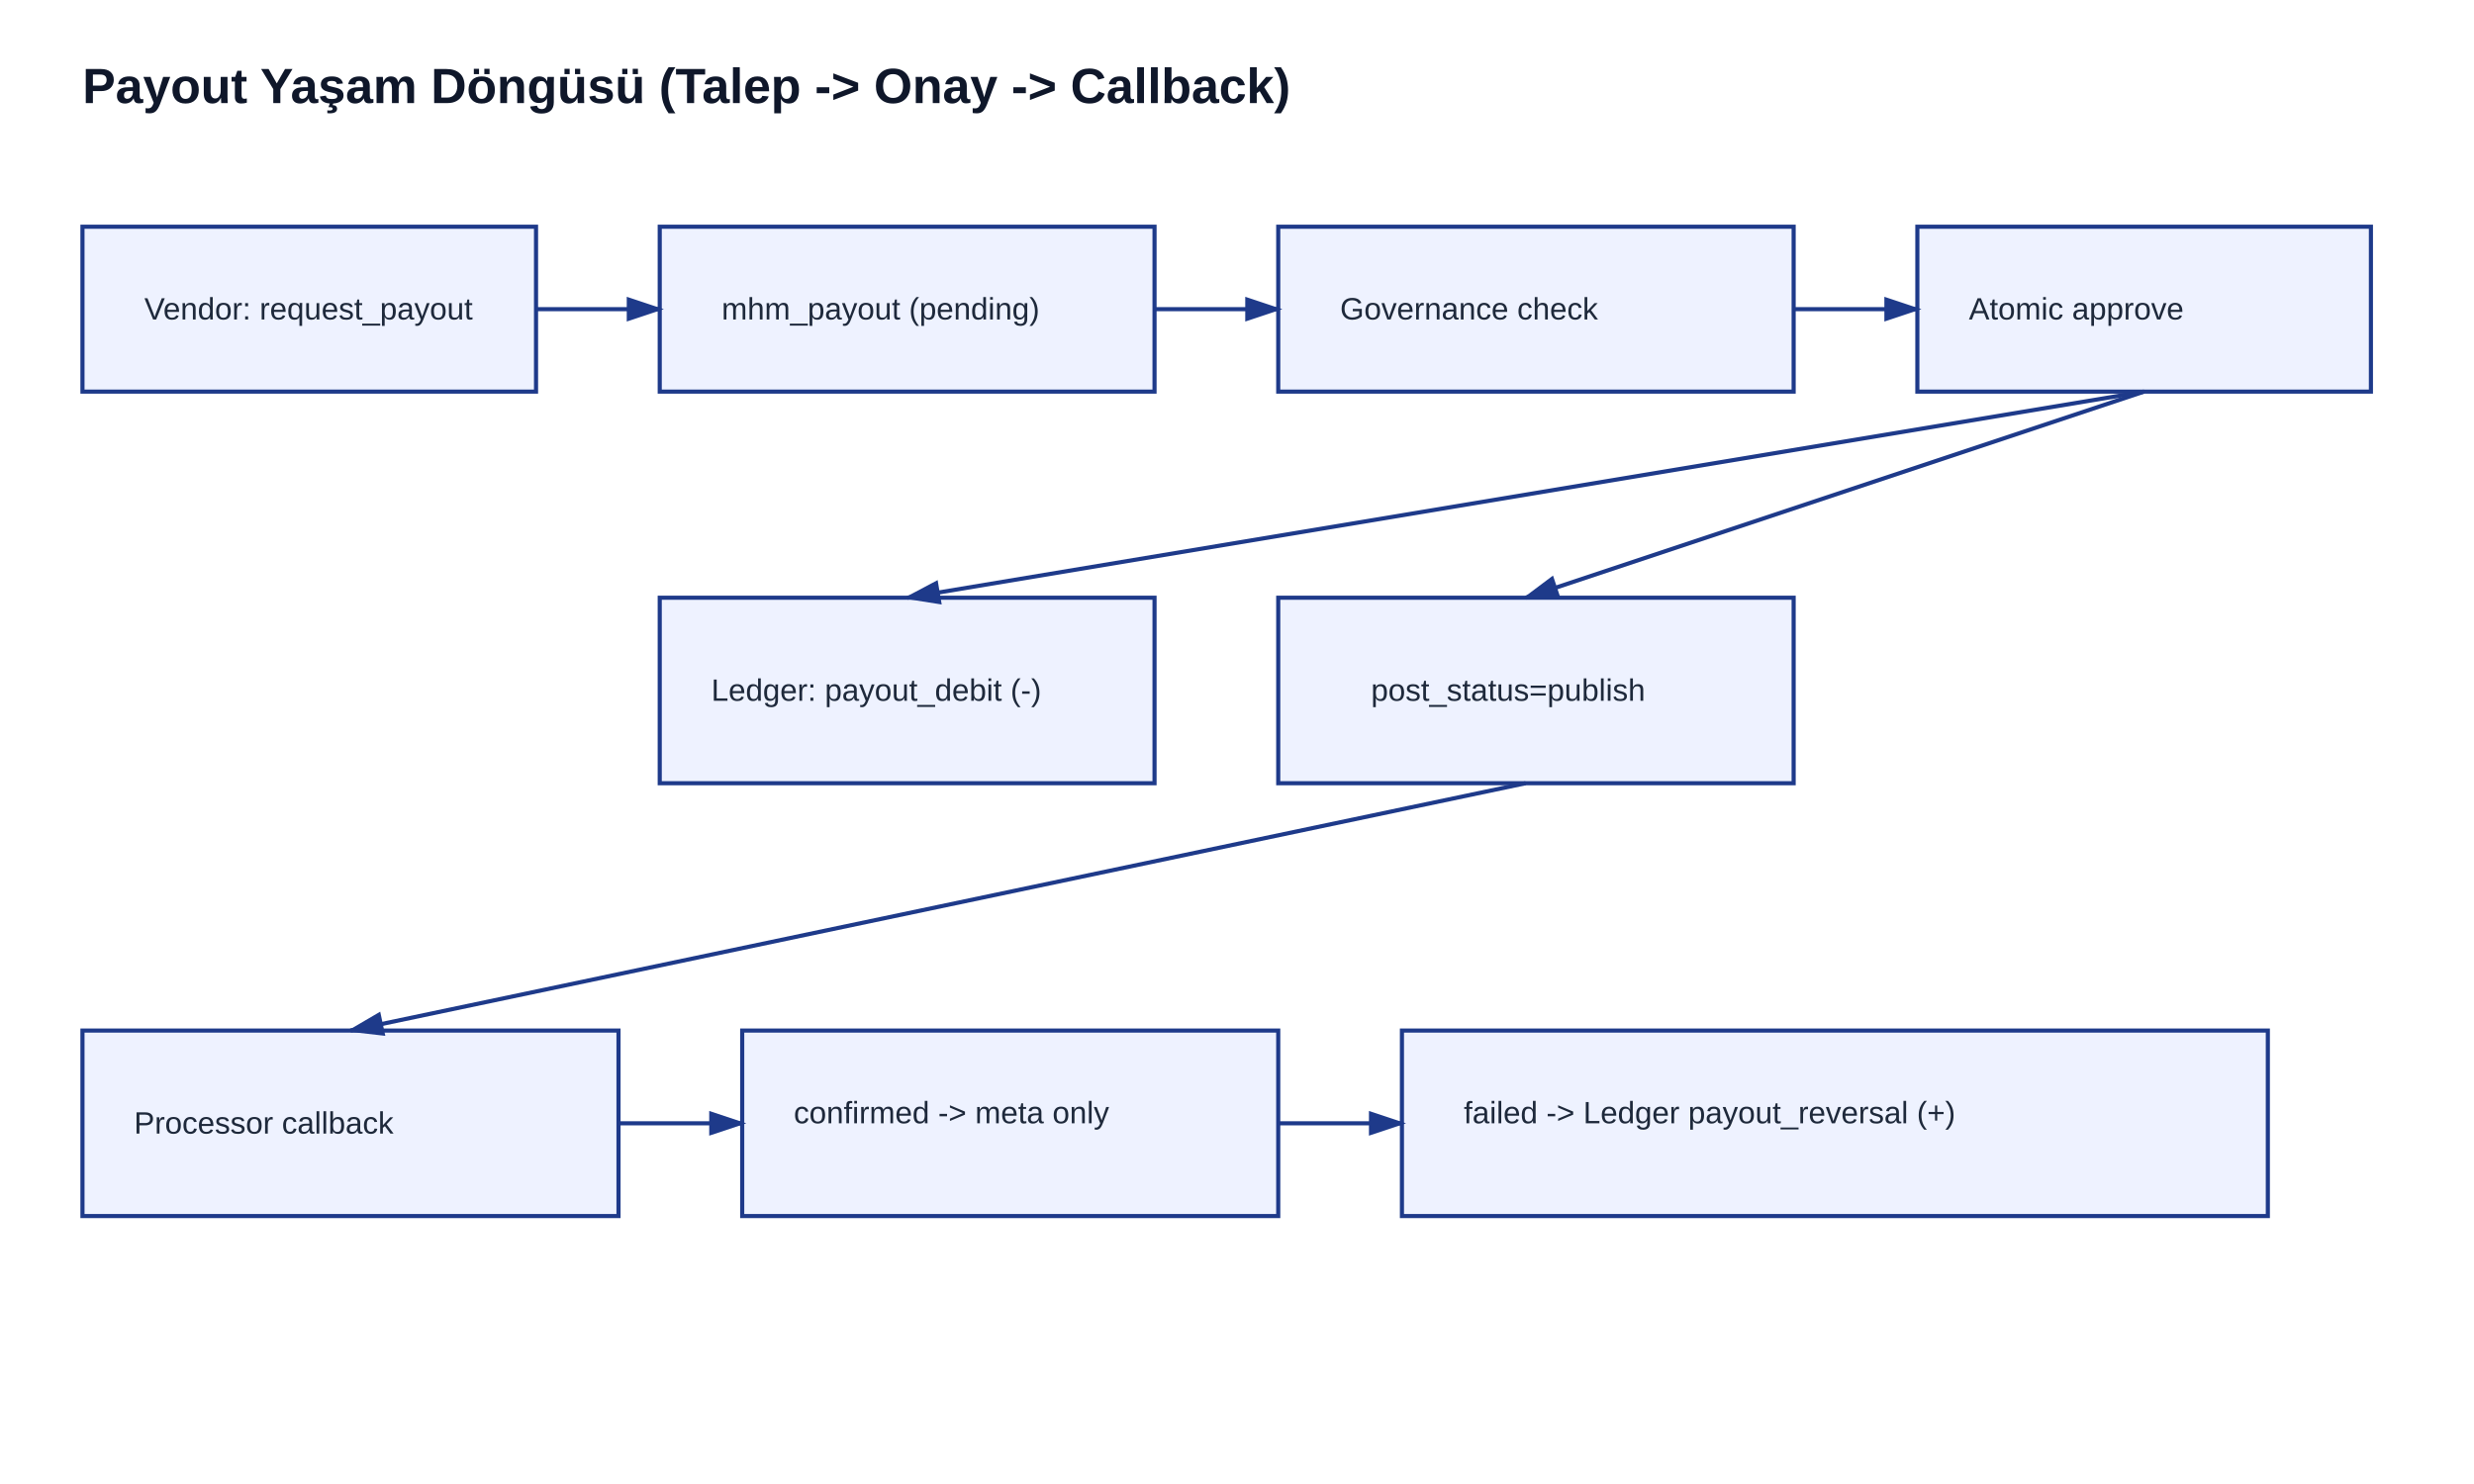
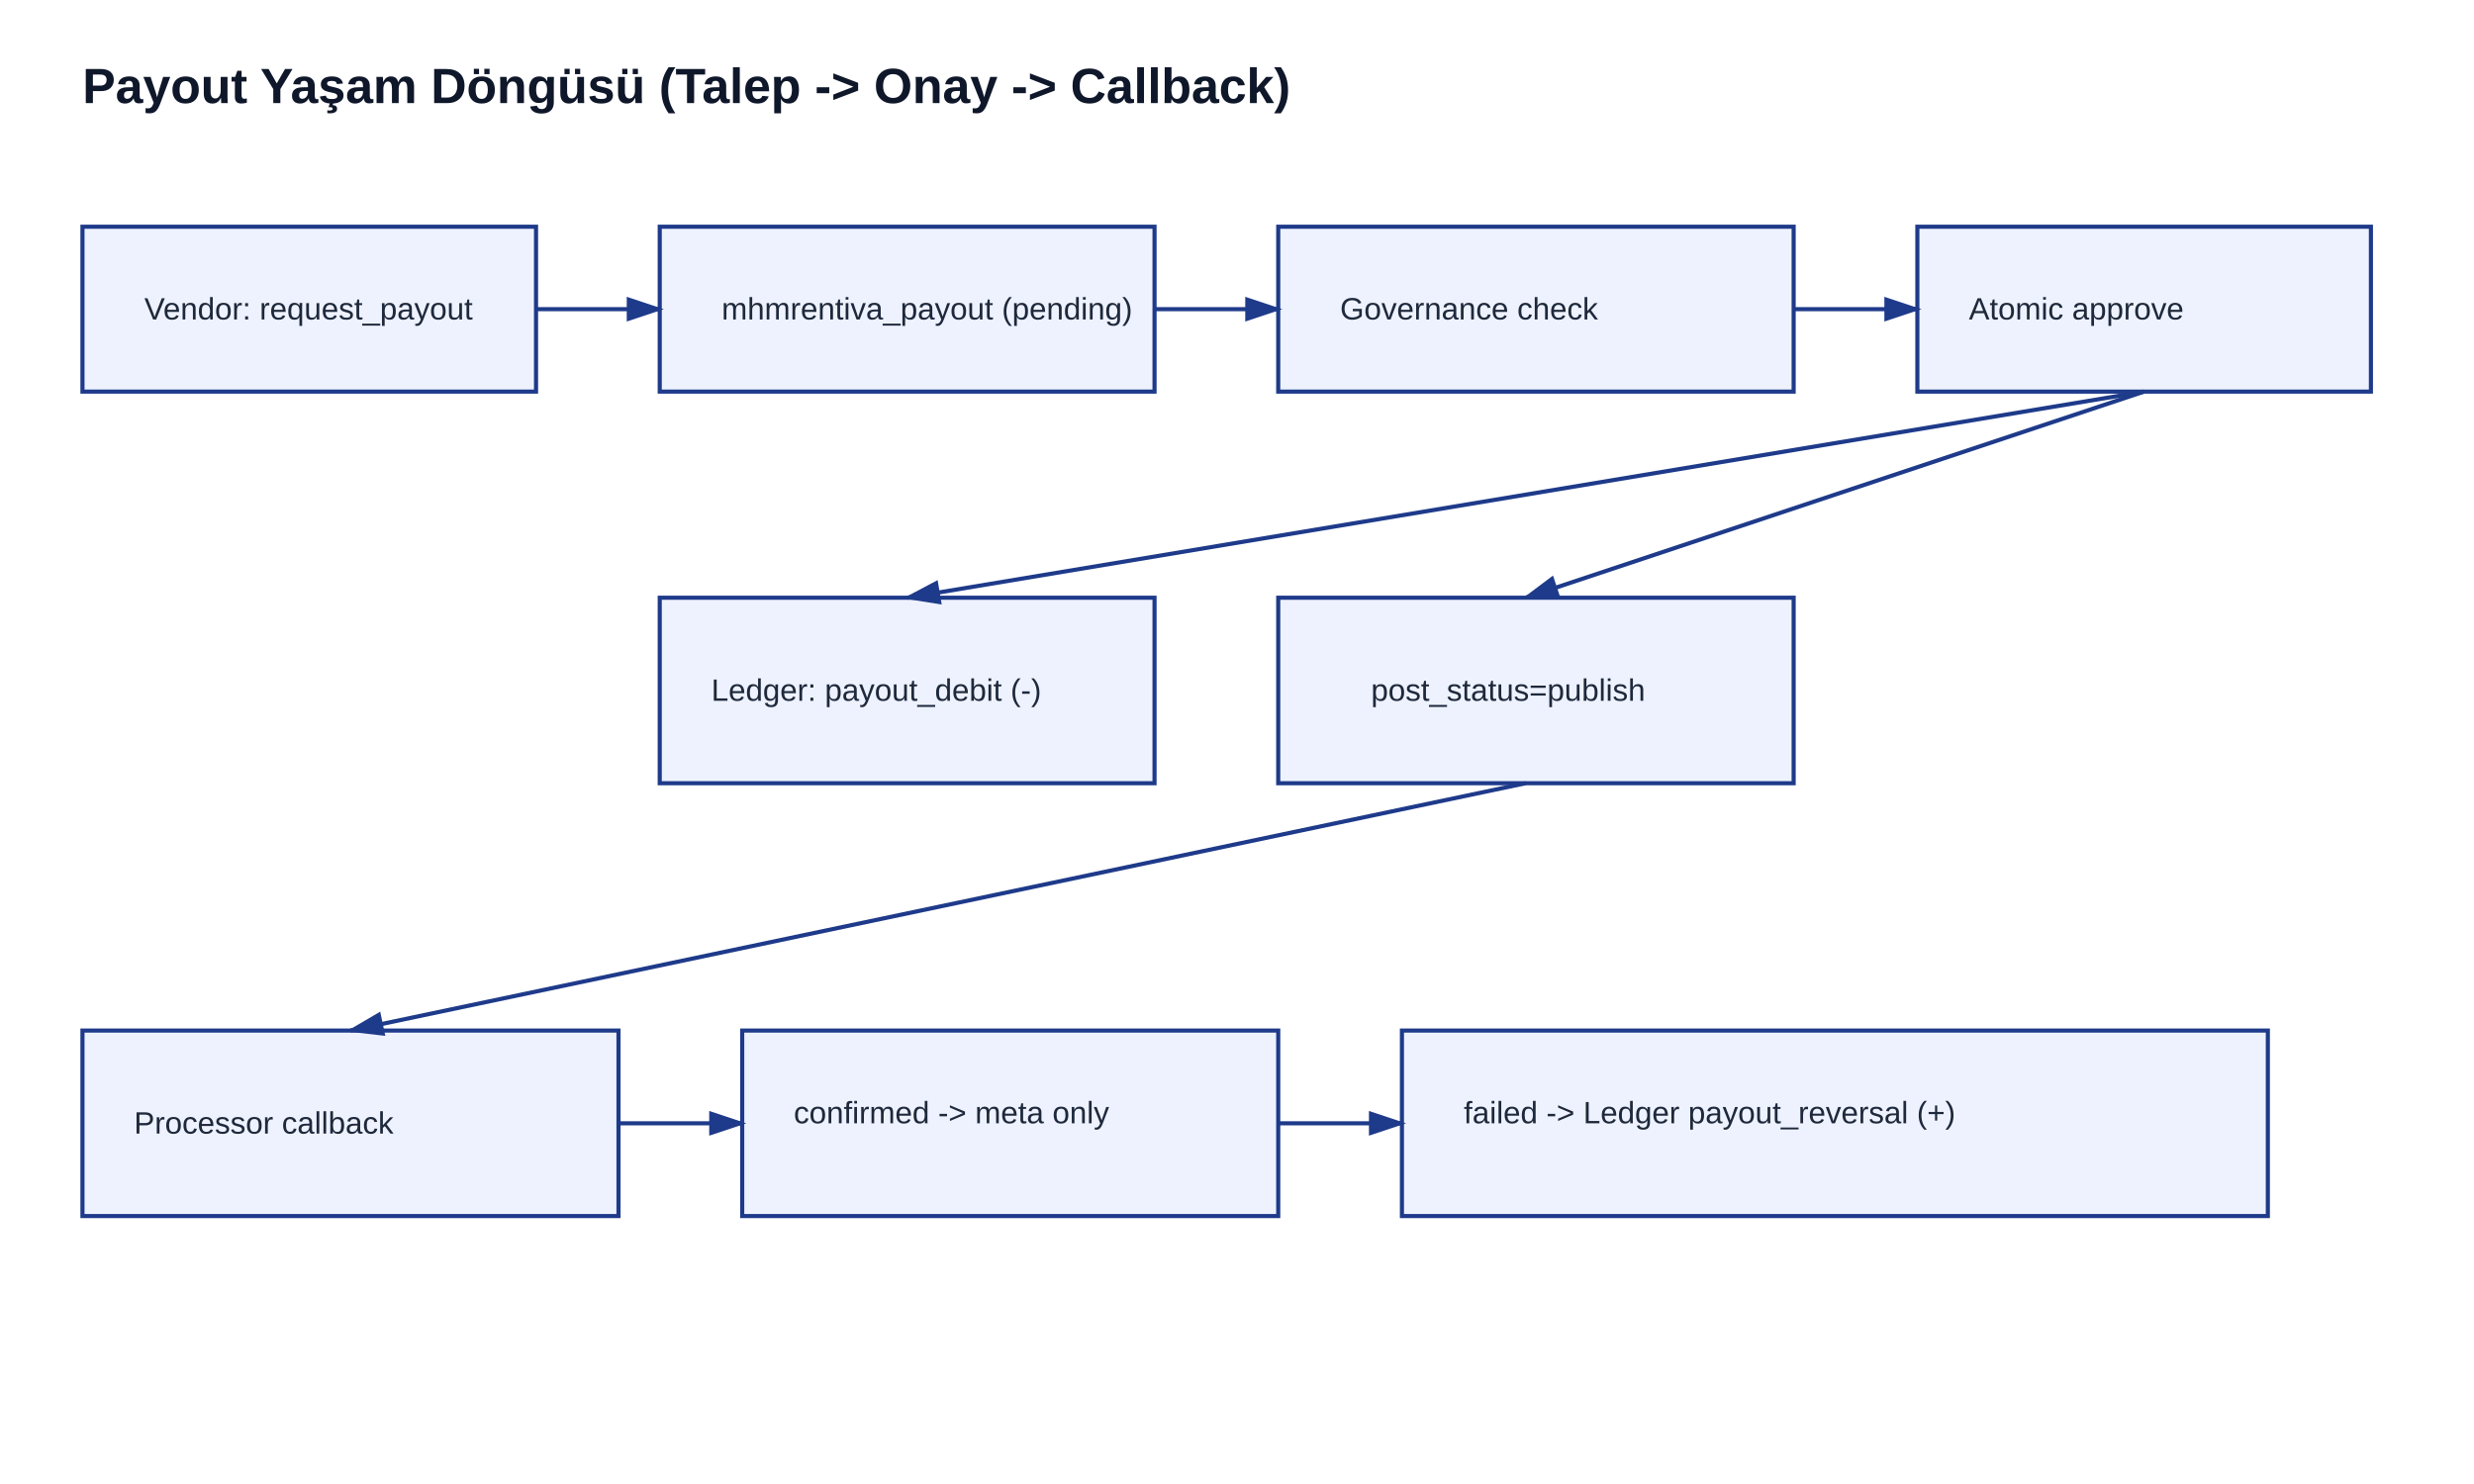
<svg xmlns="http://www.w3.org/2000/svg" width="1200" height="720" viewBox="0 0 1200 720">
  <style>
    .t{font:700 24px Arial;fill:#0f172a}.s{font:500 15px Arial;fill:#1e293b}.b{fill:#eef2ff;stroke:#1e3a8a;stroke-width:2}.a{stroke:#1e3a8a;stroke-width:2;marker-end:url(#m)}
  </style>
  <defs>
    <marker id="m" markerWidth="10" markerHeight="10" refX="8" refY="3" orient="auto">
      <path d="M0,0 L0,6 L9,3 z" fill="#1e3a8a" />
    </marker>
  </defs>
  <text x="40" y="50" class="t">Payout Yaşam Döngüsü (Talep -&gt; Onay -&gt; Callback)</text>
  <rect x="40" y="110" width="220" height="80" class="b" />
  <text x="70" y="155" class="s">Vendor: request_payout</text>
  <rect x="320" y="110" width="240" height="80" class="b" />
-   <text x="350" y="155" class="s">mhm_payout (pending)</text>
+   <text x="350" y="155" class="s">mhmrentiva_payout (pending)</text>
  <rect x="620" y="110" width="250" height="80" class="b" />
  <text x="650" y="155" class="s">Governance check</text>
  <rect x="930" y="110" width="220" height="80" class="b" />
  <text x="955" y="155" class="s">Atomic approve</text>
  <rect x="320" y="290" width="240" height="90" class="b" />
  <text x="345" y="340" class="s">Ledger: payout_debit (-)</text>
  <rect x="620" y="290" width="250" height="90" class="b" />
  <text x="665" y="340" class="s">post_status=publish</text>
  <rect x="40" y="500" width="260" height="90" class="b" />
  <text x="65" y="550" class="s">Processor callback</text>
  <rect x="360" y="500" width="260" height="90" class="b" />
  <text x="385" y="545" class="s">confirmed -&gt; meta only</text>
  <rect x="680" y="500" width="420" height="90" class="b" />
  <text x="710" y="545" class="s">failed -&gt; Ledger payout_reversal (+)</text>
  <line x1="260" y1="150" x2="320" y2="150" class="a" />
  <line x1="560" y1="150" x2="620" y2="150" class="a" />
  <line x1="870" y1="150" x2="930" y2="150" class="a" />
  <line x1="1040" y1="190" x2="440" y2="290" class="a" />
  <line x1="1040" y1="190" x2="740" y2="290" class="a" />
  <line x1="740" y1="380" x2="170" y2="500" class="a" />
  <line x1="300" y1="545" x2="360" y2="545" class="a" />
  <line x1="620" y1="545" x2="680" y2="545" class="a" />
</svg>
